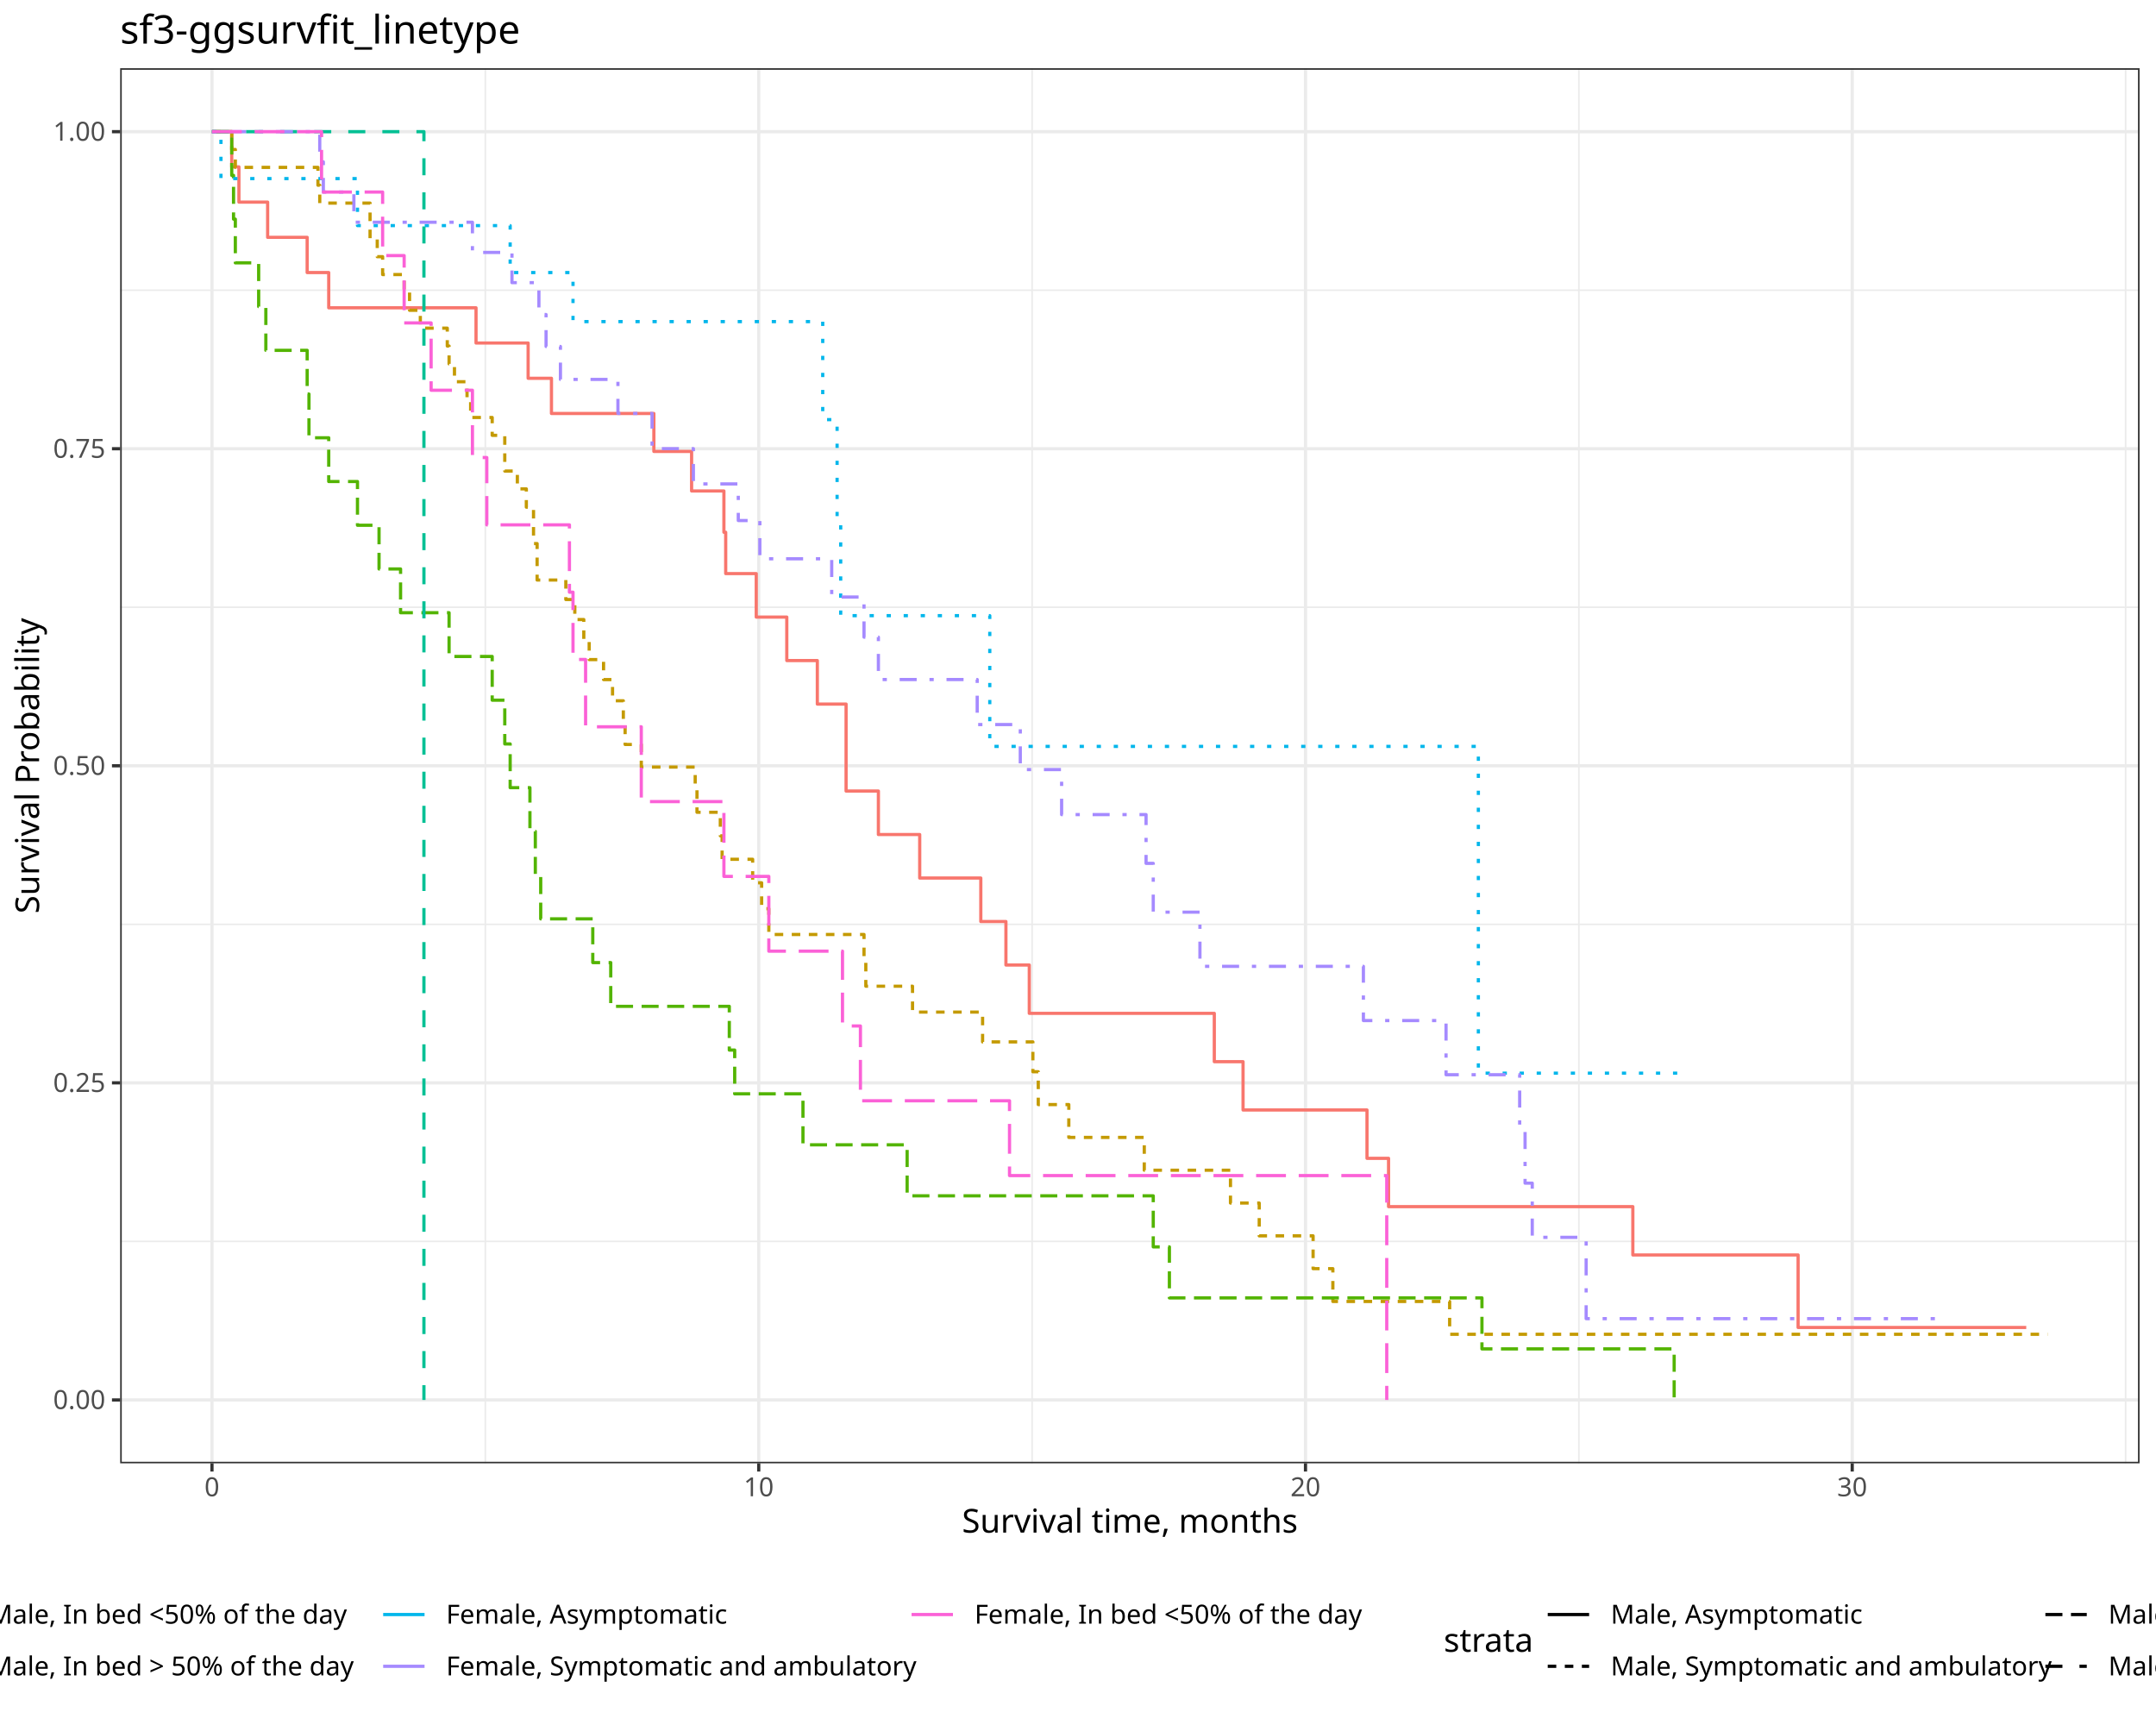
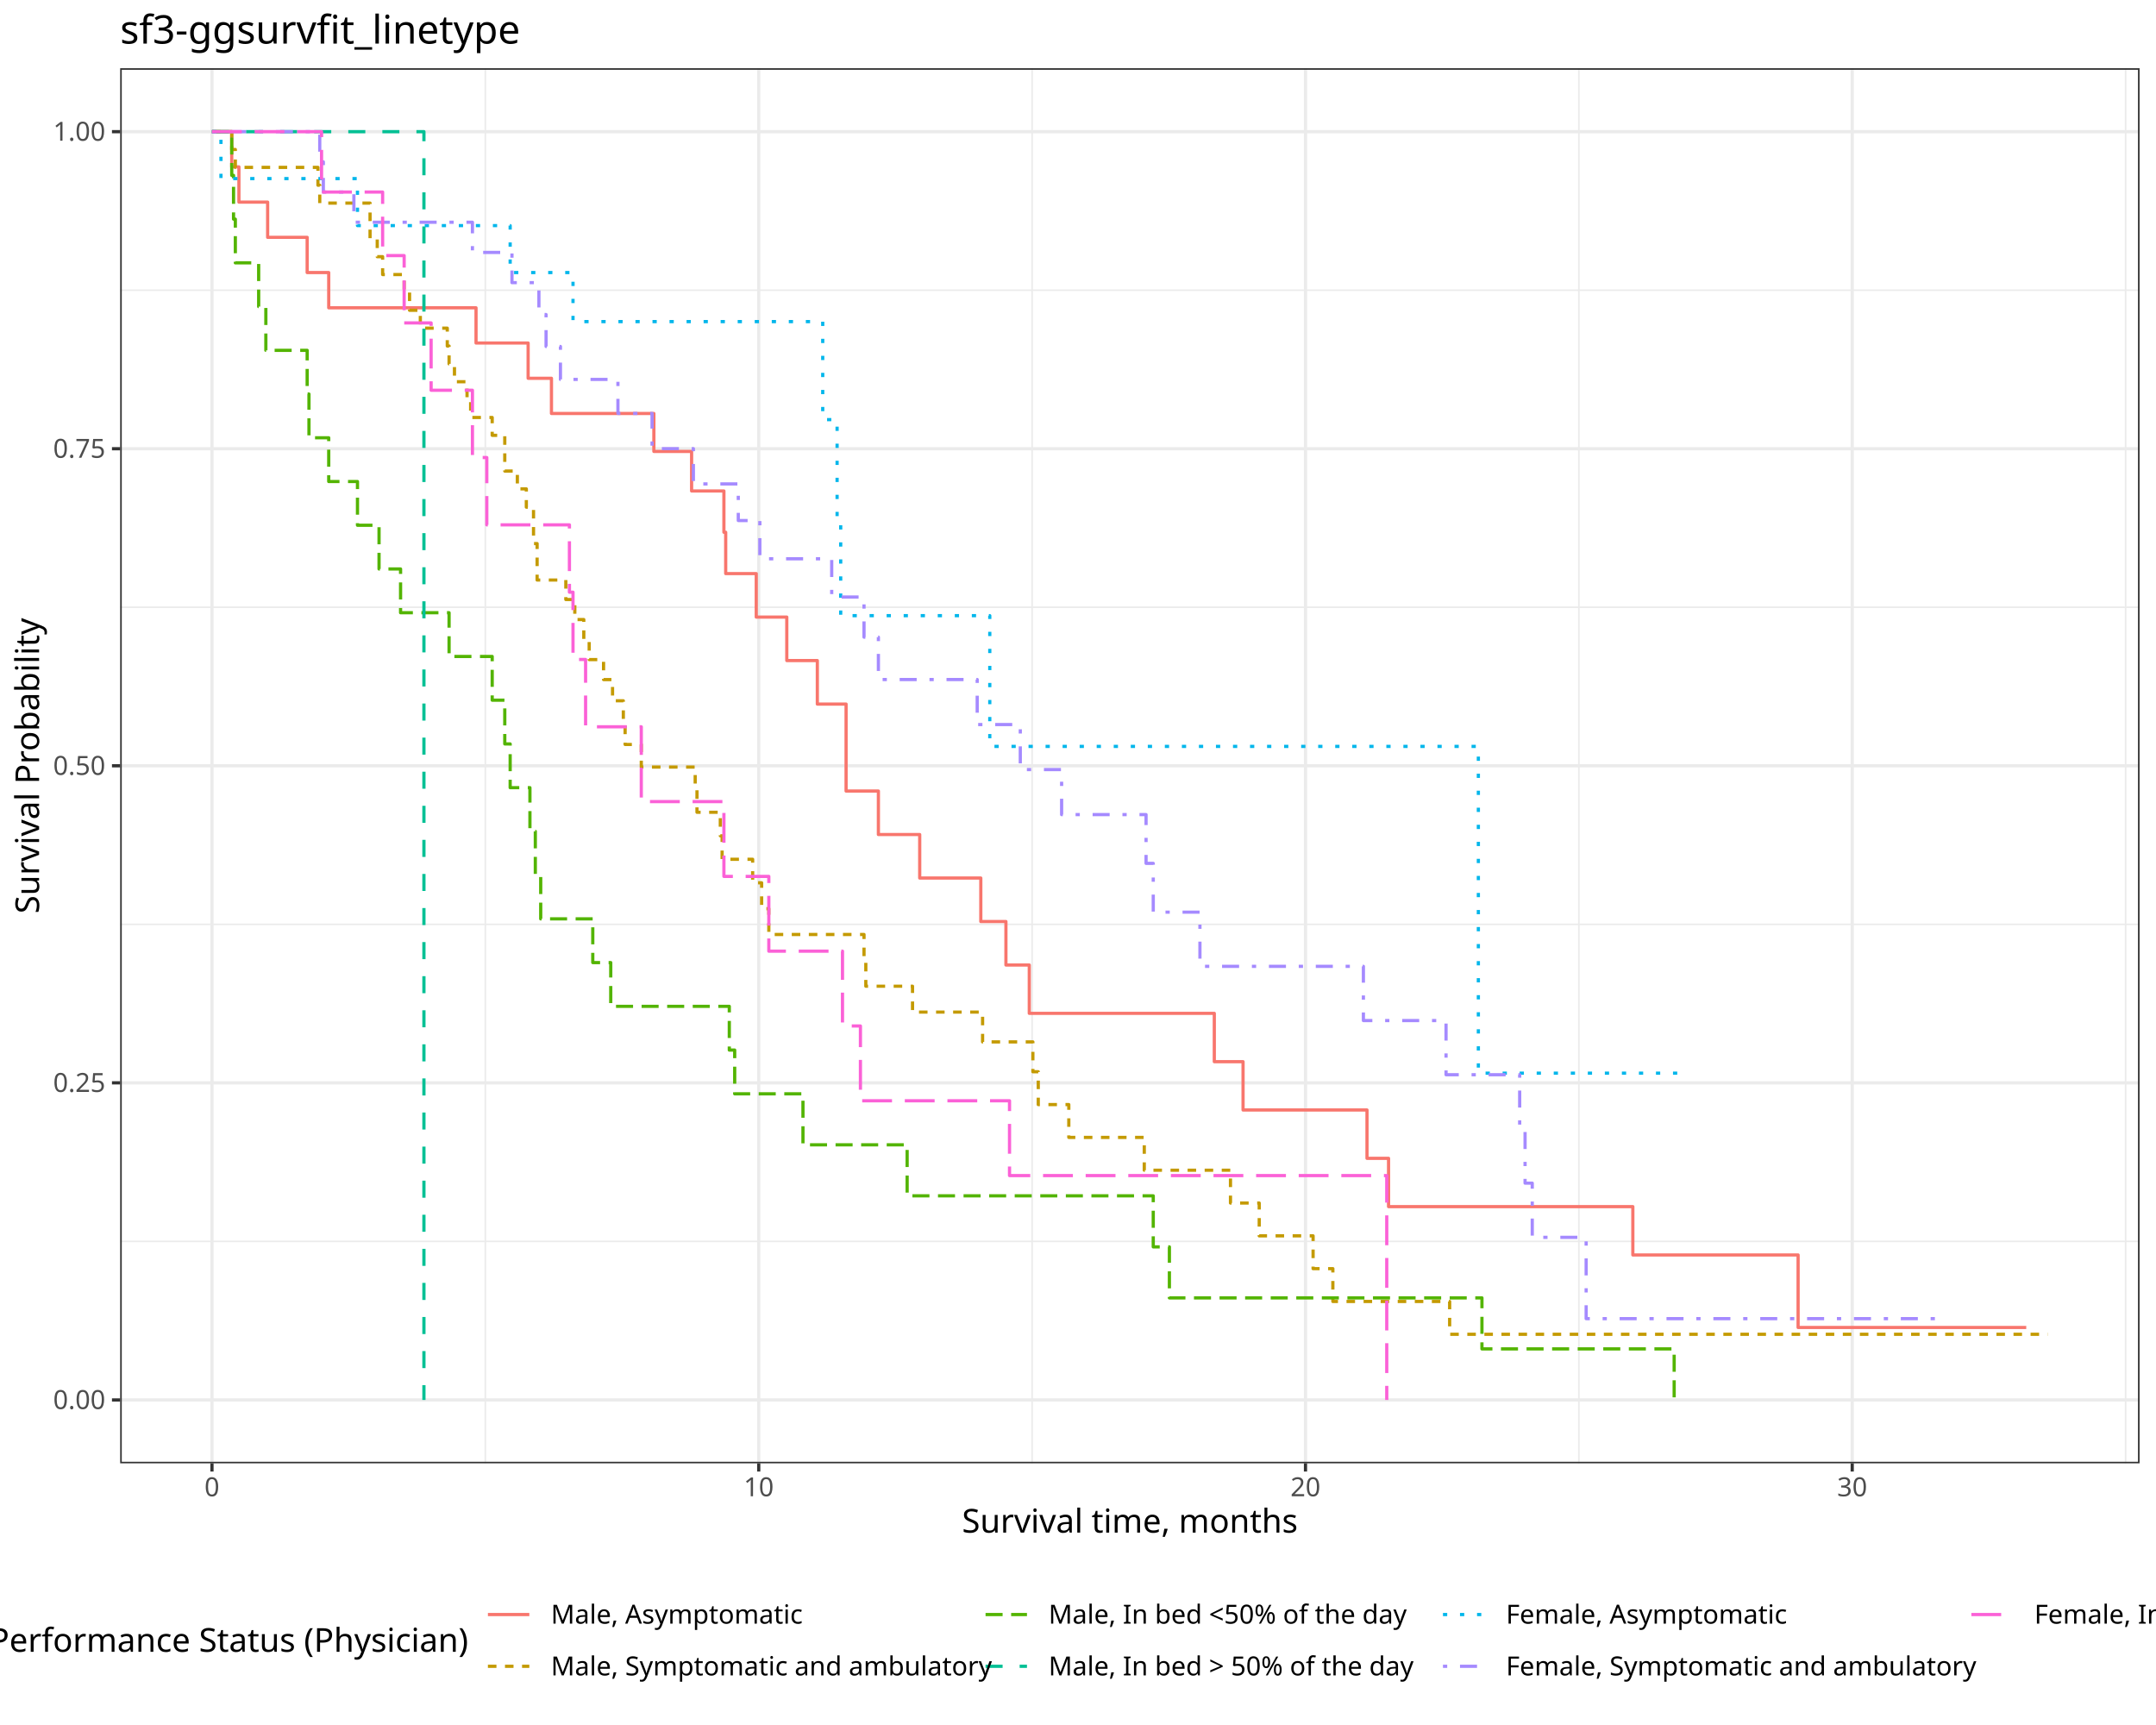
<svg xmlns="http://www.w3.org/2000/svg" class="svglite" data-engine-version="2.0" width="720.00pt" height="576.00pt" viewBox="0 0 720.00 576.00">
  <defs>
    <style type="text/css">
    .svglite line, .svglite polyline, .svglite polygon, .svglite path, .svglite rect, .svglite circle {
      fill: none;
      stroke: #000000;
      stroke-linecap: round;
      stroke-linejoin: round;
      stroke-miterlimit: 10.00;
    }
  </style>
  </defs>
  <rect width="100%" height="100%" style="stroke: none; fill: #FFFFFF;" />
  <defs>
    <clipPath id="cpMC4wMHw3MjAuMDB8MC4wMHw1NzYuMDA=">
      <rect x="0.00" y="0.00" width="720.00" height="576.00" />
    </clipPath>
  </defs>
  <g clip-path="url(#cpMC4wMHw3MjAuMDB8MC4wMHw1NzYuMDA=)">
    <rect x="0.00" y="0.00" width="720.00" height="576.00" style="stroke-width: 1.07; stroke: #FFFFFF; fill: #FFFFFF;" />
  </g>
  <defs>
    <clipPath id="cpNDAuMTN8NzE0LjUyfDIyLjc4fDQ4OC42Mw==">
      <rect x="40.13" y="22.78" width="674.39" height="465.85" />
    </clipPath>
  </defs>
  <g clip-path="url(#cpNDAuMTN8NzE0LjUyfDIyLjc4fDQ4OC42Mw==)">
    <rect x="40.13" y="22.78" width="674.39" height="465.85" style="stroke-width: 1.07; stroke: none; fill: #FFFFFF;" />
    <polyline points="40.13,414.52 714.52,414.52 " style="stroke-width: 0.53; stroke: #EBEBEB; stroke-linecap: butt;" />
    <polyline points="40.13,308.65 714.52,308.65 " style="stroke-width: 0.53; stroke: #EBEBEB; stroke-linecap: butt;" />
    <polyline points="40.13,202.77 714.52,202.77 " style="stroke-width: 0.53; stroke: #EBEBEB; stroke-linecap: butt;" />
    <polyline points="40.13,96.90 714.52,96.90 " style="stroke-width: 0.53; stroke: #EBEBEB; stroke-linecap: butt;" />
    <polyline points="162.08,488.63 162.08,22.78 " style="stroke-width: 0.53; stroke: #EBEBEB; stroke-linecap: butt;" />
    <polyline points="344.67,488.63 344.67,22.78 " style="stroke-width: 0.53; stroke: #EBEBEB; stroke-linecap: butt;" />
    <polyline points="527.26,488.63 527.26,22.78 " style="stroke-width: 0.53; stroke: #EBEBEB; stroke-linecap: butt;" />
    <polyline points="709.85,488.63 709.85,22.78 " style="stroke-width: 0.53; stroke: #EBEBEB; stroke-linecap: butt;" />
    <polyline points="40.13,467.46 714.52,467.46 " style="stroke-width: 1.07; stroke: #EBEBEB; stroke-linecap: butt;" />
    <polyline points="40.13,361.58 714.52,361.58 " style="stroke-width: 1.07; stroke: #EBEBEB; stroke-linecap: butt;" />
    <polyline points="40.13,255.71 714.52,255.71 " style="stroke-width: 1.07; stroke: #EBEBEB; stroke-linecap: butt;" />
    <polyline points="40.13,149.83 714.52,149.83 " style="stroke-width: 1.07; stroke: #EBEBEB; stroke-linecap: butt;" />
    <polyline points="40.13,43.96 714.52,43.96 " style="stroke-width: 1.07; stroke: #EBEBEB; stroke-linecap: butt;" />
    <polyline points="70.79,488.63 70.79,22.78 " style="stroke-width: 1.07; stroke: #EBEBEB; stroke-linecap: butt;" />
    <polyline points="253.38,488.63 253.38,22.78 " style="stroke-width: 1.07; stroke: #EBEBEB; stroke-linecap: butt;" />
    <polyline points="435.97,488.63 435.97,22.78 " style="stroke-width: 1.07; stroke: #EBEBEB; stroke-linecap: butt;" />
    <polyline points="618.55,488.63 618.55,22.78 " style="stroke-width: 1.07; stroke: #EBEBEB; stroke-linecap: butt;" />
    <polyline points="70.79,43.96 77.39,43.96 77.39,55.72 79.79,55.72 79.79,67.49 89.38,67.49 89.38,79.25 102.58,79.25 102.58,91.01 109.78,91.01 109.78,102.78 158.97,102.78 158.97,114.54 176.37,114.54 176.37,126.31 184.16,126.31 184.16,138.07 185.36,138.07 185.36,138.07 205.76,138.07 205.76,138.07 218.36,138.07 218.36,150.74 226.16,150.74 226.16,150.74 230.96,150.74 230.96,163.94 241.15,163.94 241.15,163.94 241.75,163.94 241.75,177.73 242.35,177.73 242.35,191.53 250.75,191.53 250.75,191.53 252.55,191.53 252.55,206.05 262.75,206.05 262.75,220.57 272.95,220.57 272.95,235.10 282.55,235.10 282.55,264.14 293.34,264.14 293.34,278.66 307.14,278.66 307.14,293.19 327.54,293.19 327.54,307.71 335.93,307.71 335.93,322.23 337.13,322.23 337.13,322.23 343.73,322.23 343.73,338.37 405.52,338.37 405.52,354.51 415.12,354.51 415.12,370.64 456.51,370.64 456.51,386.78 463.71,386.78 463.71,402.91 545.29,402.91 545.29,419.05 574.69,419.05 574.69,419.05 600.48,419.05 600.48,443.26 676.67,443.26 676.67,443.26 " style="stroke-width: 1.07; stroke: #F8766D; stroke-linecap: butt;" />
    <polyline points="70.79,43.96 77.39,43.96 77.39,49.92 78.59,49.92 78.59,55.89 106.18,55.89 106.18,61.85 106.78,61.85 106.78,67.82 123.58,67.82 123.58,79.75 125.98,79.75 125.98,85.71 127.78,85.71 127.78,91.68 134.97,91.68 134.97,97.64 136.77,97.64 136.77,103.61 140.37,103.61 140.37,109.57 149.37,109.57 149.37,115.54 149.97,115.54 149.97,121.50 151.77,121.50 151.77,127.47 155.97,127.47 155.97,133.43 157.17,133.43 157.17,139.40 164.37,139.40 164.37,145.36 168.57,145.36 168.57,157.29 172.77,157.29 172.77,163.25 175.17,163.25 175.17,163.25 175.77,163.25 175.77,169.34 178.17,169.34 178.17,181.51 179.37,181.51 179.37,193.68 181.77,193.68 181.77,193.68 183.56,193.68 183.56,193.68 188.36,193.68 188.36,193.68 188.96,193.68 188.96,200.19 191.96,200.19 191.96,206.88 194.96,206.88 194.96,213.56 196.76,213.56 196.76,220.24 201.56,220.24 201.56,226.92 203.36,226.92 203.36,226.92 203.96,226.92 203.96,226.92 204.56,226.92 204.56,234.00 205.76,234.00 205.76,234.00 208.16,234.00 208.16,241.29 208.76,241.29 208.76,248.59 212.96,248.59 212.96,248.59 214.16,248.59 214.16,256.13 232.16,256.13 232.16,263.68 232.76,263.68 232.76,271.23 238.15,271.23 238.15,271.23 240.55,271.23 240.55,279.08 241.15,279.08 241.15,286.93 251.35,286.93 251.35,294.78 252.55,294.78 252.55,294.78 254.35,294.78 254.35,303.41 256.75,303.41 256.75,312.04 288.54,312.04 288.54,320.68 289.14,320.68 289.14,329.31 304.74,329.31 304.74,337.95 313.14,337.95 313.14,337.95 318.54,337.95 318.54,337.95 328.14,337.95 328.14,347.91 344.93,347.91 344.93,357.87 345.53,357.87 345.53,357.87 346.73,357.87 346.73,368.83 356.93,368.83 356.93,379.79 382.13,379.79 382.13,390.75 410.92,390.75 410.92,401.71 420.52,401.71 420.52,412.67 438.51,412.67 438.51,423.62 445.11,423.62 445.11,434.58 484.11,434.58 484.11,445.54 554.29,445.54 554.29,445.54 683.87,445.54 683.87,445.54 " style="stroke-width: 1.07; stroke: #C49A00; stroke-dasharray: 2.85,2.85; stroke-linecap: butt;" />
    <polyline points="70.79,43.96 77.39,43.96 77.39,58.56 77.99,58.56 77.99,73.17 78.59,73.17 78.59,87.77 86.38,87.77 86.38,102.37 88.78,102.37 88.78,116.98 102.58,116.98 102.58,131.58 103.18,131.58 103.18,146.18 109.78,146.18 109.78,160.79 119.38,160.79 119.38,175.39 126.58,175.39 126.58,189.99 133.77,189.99 133.77,204.60 149.97,204.60 149.97,219.20 164.37,219.20 164.37,233.80 168.57,233.80 168.57,248.41 170.37,248.41 170.37,263.01 176.97,263.01 176.97,277.61 178.77,277.61 178.77,292.22 180.57,292.22 180.57,306.82 197.96,306.82 197.96,321.42 203.96,321.42 203.96,336.03 243.55,336.03 243.55,350.63 245.35,350.63 245.35,365.24 245.95,365.24 245.95,365.24 268.15,365.24 268.15,382.27 302.94,382.27 302.94,399.31 385.13,399.31 385.13,416.35 390.52,416.35 390.52,433.38 494.90,433.38 494.90,450.42 559.09,450.42 559.09,467.46 " style="stroke-width: 1.07; stroke: #53B400; stroke-dasharray: 5.69,2.85; stroke-linecap: butt;" />
    <polyline points="70.79,43.96 141.57,43.96 141.57,467.46 " style="stroke-width: 1.07; stroke: #00C094; stroke-dasharray: 5.69,5.69; stroke-linecap: butt;" />
    <polyline points="70.79,43.96 73.79,43.96 73.79,59.64 119.38,59.64 119.38,75.33 170.37,75.33 170.37,91.01 175.77,91.01 175.77,91.01 191.36,91.01 191.36,107.38 191.96,107.38 191.96,107.38 205.16,107.38 205.16,107.38 211.76,107.38 211.76,107.38 214.76,107.38 214.76,107.38 221.96,107.38 221.96,107.38 230.36,107.38 230.36,107.38 232.16,107.38 232.16,107.38 236.35,107.38 236.35,107.38 245.95,107.38 245.95,107.38 259.75,107.38 259.75,107.38 269.95,107.38 269.95,107.38 274.75,107.38 274.75,140.12 279.55,140.12 279.55,172.85 280.75,172.85 280.75,205.58 299.94,205.58 299.94,205.58 301.14,205.58 301.14,205.58 330.54,205.58 330.54,249.23 396.52,249.23 396.52,249.23 406.12,249.23 406.12,249.23 423.52,249.23 423.52,249.23 493.70,249.23 493.70,358.34 563.29,358.34 563.29,358.34 " style="stroke-width: 1.07; stroke: #00B6EB; stroke-dasharray: 1.42,4.27; stroke-linecap: butt;" />
    <polyline points="70.79,43.96 106.78,43.96 106.78,54.04 107.98,54.04 107.98,64.13 118.18,64.13 118.18,74.21 157.77,74.21 157.77,84.29 170.97,84.29 170.97,94.38 174.57,94.38 174.57,94.38 176.97,94.38 176.97,94.38 179.97,94.38 179.97,105.03 182.36,105.03 182.36,115.69 185.96,115.69 185.96,115.69 187.16,115.69 187.16,126.69 192.56,126.69 192.56,126.69 206.36,126.69 206.36,138.05 216.56,138.05 216.56,138.05 217.76,138.05 217.76,149.81 231.56,149.81 231.56,161.58 233.95,161.58 233.95,161.58 246.55,161.58 246.55,173.81 248.35,173.81 248.35,173.81 253.75,173.81 253.75,186.58 277.75,186.58 277.75,199.35 284.34,199.35 284.34,199.35 288.54,199.35 288.54,212.75 289.14,212.75 289.14,212.75 293.34,212.75 293.34,226.90 296.34,226.90 296.34,226.90 326.34,226.90 326.34,241.94 340.73,241.94 340.73,256.97 354.53,256.97 354.53,272.01 377.33,272.01 377.33,272.01 382.73,272.01 382.73,288.29 385.13,288.29 385.13,304.58 388.12,304.58 388.12,304.58 400.72,304.58 400.72,322.68 455.31,322.68 455.31,340.78 482.91,340.78 482.91,358.87 507.50,358.87 507.50,376.97 509.30,376.97 509.30,395.07 511.70,395.07 511.70,413.17 514.70,413.17 514.70,413.17 529.70,413.17 529.70,440.31 649.67,440.31 649.67,440.31 " style="stroke-width: 1.07; stroke: #A58AFF; stroke-dasharray: 1.42,4.27,5.69,4.27; stroke-linecap: butt;" />
    <polyline points="70.79,43.96 107.38,43.96 107.38,64.13 125.98,64.13 125.98,64.13 127.78,64.13 127.78,85.35 133.77,85.35 133.77,85.35 134.97,85.35 134.97,107.83 143.97,107.83 143.97,130.31 157.77,130.31 157.77,152.78 162.57,152.78 162.57,175.26 190.16,175.26 190.16,197.74 191.36,197.74 191.36,220.21 195.56,220.21 195.56,242.69 197.36,242.69 197.36,242.69 214.16,242.69 214.16,267.67 241.75,267.67 241.75,292.64 256.75,292.64 256.75,317.61 281.35,317.61 281.35,342.59 287.34,342.59 287.34,367.56 337.13,367.56 337.13,392.54 377.33,392.54 377.33,392.54 401.32,392.54 401.32,392.54 463.11,392.54 463.11,467.46 " style="stroke-width: 1.07; stroke: #FB61D7; stroke-dasharray: 9.96,4.27; stroke-linecap: butt;" />
    <rect x="40.13" y="22.78" width="674.39" height="465.85" style="stroke-width: 1.07; stroke: #333333;" />
  </g>
  <g clip-path="url(#cpMC4wMHw3MjAuMDB8MC4wMHw1NzYuMDA=)">
    <text x="35.20" y="470.49" text-anchor="end" style="font-size: 8.80px; fill: #4D4D4D; font-family: sans;" textLength="17.13px" lengthAdjust="spacingAndGlyphs">0.00</text>
    <text x="35.20" y="364.61" text-anchor="end" style="font-size: 8.80px; fill: #4D4D4D; font-family: sans;" textLength="17.13px" lengthAdjust="spacingAndGlyphs">0.25</text>
    <text x="35.20" y="258.74" text-anchor="end" style="font-size: 8.80px; fill: #4D4D4D; font-family: sans;" textLength="17.13px" lengthAdjust="spacingAndGlyphs">0.50</text>
    <text x="35.20" y="152.86" text-anchor="end" style="font-size: 8.80px; fill: #4D4D4D; font-family: sans;" textLength="17.13px" lengthAdjust="spacingAndGlyphs">0.75</text>
    <text x="35.20" y="46.99" text-anchor="end" style="font-size: 8.80px; fill: #4D4D4D; font-family: sans;" textLength="17.13px" lengthAdjust="spacingAndGlyphs">1.00</text>
    <polyline points="37.39,467.46 40.13,467.46 " style="stroke-width: 1.07; stroke: #333333; stroke-linecap: butt;" />
    <polyline points="37.39,361.58 40.13,361.58 " style="stroke-width: 1.07; stroke: #333333; stroke-linecap: butt;" />
    <polyline points="37.39,255.71 40.13,255.71 " style="stroke-width: 1.07; stroke: #333333; stroke-linecap: butt;" />
    <polyline points="37.39,149.83 40.13,149.83 " style="stroke-width: 1.07; stroke: #333333; stroke-linecap: butt;" />
    <polyline points="37.39,43.96 40.13,43.96 " style="stroke-width: 1.07; stroke: #333333; stroke-linecap: butt;" />
    <polyline points="70.79,491.37 70.79,488.63 " style="stroke-width: 1.07; stroke: #333333; stroke-linecap: butt;" />
    <polyline points="253.38,491.37 253.38,488.63 " style="stroke-width: 1.07; stroke: #333333; stroke-linecap: butt;" />
    <polyline points="435.97,491.37 435.97,488.63 " style="stroke-width: 1.07; stroke: #333333; stroke-linecap: butt;" />
    <polyline points="618.55,491.37 618.55,488.63 " style="stroke-width: 1.07; stroke: #333333; stroke-linecap: butt;" />
    <text x="70.79" y="499.62" text-anchor="middle" style="font-size: 8.80px; fill: #4D4D4D; font-family: sans;" textLength="4.89px" lengthAdjust="spacingAndGlyphs">0</text>
    <text x="253.38" y="499.62" text-anchor="middle" style="font-size: 8.80px; fill: #4D4D4D; font-family: sans;" textLength="9.79px" lengthAdjust="spacingAndGlyphs">10</text>
    <text x="435.97" y="499.62" text-anchor="middle" style="font-size: 8.80px; fill: #4D4D4D; font-family: sans;" textLength="9.79px" lengthAdjust="spacingAndGlyphs">20</text>
    <text x="618.55" y="499.62" text-anchor="middle" style="font-size: 8.80px; fill: #4D4D4D; font-family: sans;" textLength="9.79px" lengthAdjust="spacingAndGlyphs">30</text>
    <text x="377.33" y="511.76" text-anchor="middle" style="font-size: 11.00px; font-family: sans;" textLength="105.16px" lengthAdjust="spacingAndGlyphs">Survival time, months</text>
    <text transform="translate(13.05,255.71) rotate(-90)" text-anchor="middle" style="font-size: 11.00px; font-family: sans;" textLength="93.55px" lengthAdjust="spacingAndGlyphs">Survival Probability</text>
-     <rect x="-418.91" y="525.00" width="884.62" height="45.52" style="stroke-width: 1.07; stroke: none; fill: #FFFFFF;" />
-     <text x="-413.43" y="551.55" style="font-size: 11.00px; font-family: sans;" textLength="215.24px" lengthAdjust="spacingAndGlyphs">Sex, ECOG Performance Status (Physician)</text>
-     <rect x="-192.71" y="530.48" width="17.28" height="17.28" style="stroke-width: 1.07; stroke: none; fill: #FFFFFF;" />
-     <line x1="-190.98" y1="539.12" x2="-177.16" y2="539.12" style="stroke-width: 1.07; stroke: #F8766D; stroke-linecap: butt;" />
-     <rect x="-192.71" y="547.76" width="17.28" height="17.28" style="stroke-width: 1.07; stroke: none; fill: #FFFFFF;" />
-     <line x1="-190.98" y1="556.40" x2="-177.16" y2="556.40" style="stroke-width: 1.07; stroke: #C49A00; stroke-linecap: butt;" />
-     <rect x="-26.52" y="530.48" width="17.28" height="17.28" style="stroke-width: 1.07; stroke: none; fill: #FFFFFF;" />
-     <line x1="-24.80" y1="539.12" x2="-10.97" y2="539.12" style="stroke-width: 1.07; stroke: #53B400; stroke-linecap: butt;" />
-     <rect x="-26.52" y="547.76" width="17.28" height="17.28" style="stroke-width: 1.07; stroke: none; fill: #FFFFFF;" />
-     <line x1="-24.80" y1="556.40" x2="-10.97" y2="556.40" style="stroke-width: 1.07; stroke: #00C094; stroke-linecap: butt;" />
-     <rect x="126.23" y="530.48" width="17.28" height="17.28" style="stroke-width: 1.07; stroke: none; fill: #FFFFFF;" />
-     <line x1="127.96" y1="539.12" x2="141.78" y2="539.12" style="stroke-width: 1.07; stroke: #00B6EB; stroke-linecap: butt;" />
-     <rect x="126.23" y="547.76" width="17.28" height="17.28" style="stroke-width: 1.07; stroke: none; fill: #FFFFFF;" />
-     <line x1="127.96" y1="556.40" x2="141.78" y2="556.40" style="stroke-width: 1.07; stroke: #A58AFF; stroke-linecap: butt;" />
-     <rect x="302.69" y="530.48" width="17.28" height="17.28" style="stroke-width: 1.07; stroke: none; fill: #FFFFFF;" />
-     <line x1="304.42" y1="539.12" x2="318.24" y2="539.12" style="stroke-width: 1.07; stroke: #FB61D7; stroke-linecap: butt;" />
-     <text x="-169.95" y="542.15" style="font-size: 8.80px; font-family: sans;" textLength="113.47px" lengthAdjust="spacingAndGlyphs">Male, Asymptomatic              </text>
-     <text x="-169.95" y="559.43" style="font-size: 8.80px; font-family: sans;" textLength="137.95px" lengthAdjust="spacingAndGlyphs">Male, Symptomatic and ambulatory</text>
-     <text x="-3.76" y="542.15" style="font-size: 8.80px; font-family: sans;" textLength="124.51px" lengthAdjust="spacingAndGlyphs">Male, In bed &lt;50% of the day    </text>
-     <text x="-3.76" y="559.43" style="font-size: 8.80px; font-family: sans;" textLength="124.51px" lengthAdjust="spacingAndGlyphs">Male, In bed &gt; 50% of the day   </text>
-     <text x="148.99" y="542.15" style="font-size: 8.80px; font-family: sans;" textLength="123.74px" lengthAdjust="spacingAndGlyphs">Female, Asymptomatic              </text>
-     <text x="148.99" y="559.43" style="font-size: 8.80px; font-family: sans;" textLength="148.22px" lengthAdjust="spacingAndGlyphs">Female, Symptomatic and ambulatory</text>
-     <text x="325.45" y="542.15" style="font-size: 8.80px; font-family: sans;" textLength="134.78px" lengthAdjust="spacingAndGlyphs">Female, In bed &lt;50% of the day    </text>
-     <rect x="476.67" y="525.00" width="696.90" height="45.52" style="stroke-width: 1.07; stroke: none; fill: #FFFFFF;" />
-     <text x="482.15" y="551.55" style="font-size: 11.00px; font-family: sans;" textLength="27.52px" lengthAdjust="spacingAndGlyphs">strata</text>
-     <rect x="515.14" y="530.48" width="17.28" height="17.28" style="stroke-width: 1.07; stroke: none; fill: #FFFFFF;" />
-     <line x1="516.87" y1="539.12" x2="530.69" y2="539.12" style="stroke-width: 1.07; stroke-linecap: butt;" />
-     <rect x="515.14" y="547.76" width="17.28" height="17.28" style="stroke-width: 1.07; stroke: none; fill: #FFFFFF;" />
-     <line x1="516.87" y1="556.40" x2="530.69" y2="556.40" style="stroke-width: 1.07; stroke-dasharray: 2.85,2.85; stroke-linecap: butt;" />
-     <rect x="681.33" y="530.48" width="17.28" height="17.28" style="stroke-width: 1.07; stroke: none; fill: #FFFFFF;" />
-     <line x1="683.06" y1="539.12" x2="696.88" y2="539.12" style="stroke-width: 1.07; stroke-dasharray: 5.69,2.85; stroke-linecap: butt;" />
-     <rect x="681.33" y="547.76" width="17.28" height="17.28" style="stroke-width: 1.07; stroke: none; fill: #FFFFFF;" />
-     <line x1="683.06" y1="556.40" x2="696.88" y2="556.40" style="stroke-width: 1.07; stroke-dasharray: 5.69,5.69; stroke-linecap: butt;" />
-     <rect x="834.08" y="530.48" width="17.28" height="17.28" style="stroke-width: 1.07; stroke: none; fill: #FFFFFF;" />
-     <line x1="835.81" y1="539.12" x2="849.64" y2="539.12" style="stroke-width: 1.07; stroke-dasharray: 1.42,4.27; stroke-linecap: butt;" />
-     <rect x="834.08" y="547.76" width="17.28" height="17.28" style="stroke-width: 1.07; stroke: none; fill: #FFFFFF;" />
-     <line x1="835.81" y1="556.40" x2="849.64" y2="556.40" style="stroke-width: 1.07; stroke-dasharray: 1.42,4.27,5.69,4.27; stroke-linecap: butt;" />
-     <rect x="1010.54" y="530.48" width="17.28" height="17.28" style="stroke-width: 1.07; stroke: none; fill: #FFFFFF;" />
-     <line x1="1012.27" y1="539.12" x2="1026.09" y2="539.12" style="stroke-width: 1.07; stroke-dasharray: 9.96,4.27; stroke-linecap: butt;" />
-     <text x="537.90" y="542.15" style="font-size: 8.80px; font-family: sans;" textLength="113.47px" lengthAdjust="spacingAndGlyphs">Male, Asymptomatic              </text>
-     <text x="537.90" y="559.43" style="font-size: 8.80px; font-family: sans;" textLength="137.95px" lengthAdjust="spacingAndGlyphs">Male, Symptomatic and ambulatory</text>
-     <text x="704.09" y="542.15" style="font-size: 8.80px; font-family: sans;" textLength="124.51px" lengthAdjust="spacingAndGlyphs">Male, In bed &lt;50% of the day    </text>
-     <text x="704.09" y="559.43" style="font-size: 8.80px; font-family: sans;" textLength="124.51px" lengthAdjust="spacingAndGlyphs">Male, In bed &gt; 50% of the day   </text>
-     <text x="856.84" y="542.15" style="font-size: 8.80px; font-family: sans;" textLength="123.74px" lengthAdjust="spacingAndGlyphs">Female, Asymptomatic              </text>
-     <text x="856.84" y="559.43" style="font-size: 8.80px; font-family: sans;" textLength="148.22px" lengthAdjust="spacingAndGlyphs">Female, Symptomatic and ambulatory</text>
-     <text x="1033.30" y="542.15" style="font-size: 8.80px; font-family: sans;" textLength="134.78px" lengthAdjust="spacingAndGlyphs">Female, In bed &lt;50% of the day    </text>
+     <rect x="-64.98" y="525.00" width="884.62" height="45.52" style="stroke-width: 1.07; stroke: none; fill: #FFFFFF;" />
+     <text x="-59.50" y="551.55" style="font-size: 11.00px; font-family: sans;" textLength="215.24px" lengthAdjust="spacingAndGlyphs">Sex, ECOG Performance Status (Physician)</text>
+     <rect x="161.21" y="530.48" width="17.28" height="17.28" style="stroke-width: 1.07; stroke: none; fill: #FFFFFF;" />
+     <line x1="162.94" y1="539.12" x2="176.77" y2="539.12" style="stroke-width: 1.07; stroke: #F8766D; stroke-linecap: butt;" />
+     <rect x="161.21" y="547.76" width="17.28" height="17.28" style="stroke-width: 1.07; stroke: none; fill: #FFFFFF;" />
+     <line x1="162.94" y1="556.40" x2="176.77" y2="556.40" style="stroke-width: 1.07; stroke: #C49A00; stroke-dasharray: 2.85,2.85; stroke-linecap: butt;" />
+     <rect x="327.40" y="530.48" width="17.28" height="17.28" style="stroke-width: 1.07; stroke: none; fill: #FFFFFF;" />
+     <line x1="329.13" y1="539.12" x2="342.96" y2="539.12" style="stroke-width: 1.07; stroke: #53B400; stroke-dasharray: 5.69,2.85; stroke-linecap: butt;" />
+     <rect x="327.40" y="547.76" width="17.28" height="17.28" style="stroke-width: 1.07; stroke: none; fill: #FFFFFF;" />
+     <line x1="329.13" y1="556.40" x2="342.96" y2="556.40" style="stroke-width: 1.07; stroke: #00C094; stroke-dasharray: 5.69,5.69; stroke-linecap: butt;" />
+     <rect x="480.16" y="530.48" width="17.28" height="17.28" style="stroke-width: 1.07; stroke: none; fill: #FFFFFF;" />
+     <line x1="481.88" y1="539.12" x2="495.71" y2="539.12" style="stroke-width: 1.07; stroke: #00B6EB; stroke-dasharray: 1.42,4.27; stroke-linecap: butt;" />
+     <rect x="480.16" y="547.76" width="17.28" height="17.28" style="stroke-width: 1.07; stroke: none; fill: #FFFFFF;" />
+     <line x1="481.88" y1="556.40" x2="495.71" y2="556.40" style="stroke-width: 1.07; stroke: #A58AFF; stroke-dasharray: 1.42,4.27,5.69,4.27; stroke-linecap: butt;" />
+     <rect x="656.62" y="530.48" width="17.28" height="17.28" style="stroke-width: 1.07; stroke: none; fill: #FFFFFF;" />
+     <line x1="658.34" y1="539.12" x2="672.17" y2="539.12" style="stroke-width: 1.07; stroke: #FB61D7; stroke-dasharray: 9.96,4.27; stroke-linecap: butt;" />
+     <text x="183.97" y="542.15" style="font-size: 8.80px; font-family: sans;" textLength="113.47px" lengthAdjust="spacingAndGlyphs">Male, Asymptomatic              </text>
+     <text x="183.97" y="559.43" style="font-size: 8.80px; font-family: sans;" textLength="137.95px" lengthAdjust="spacingAndGlyphs">Male, Symptomatic and ambulatory</text>
+     <text x="350.16" y="542.15" style="font-size: 8.80px; font-family: sans;" textLength="124.51px" lengthAdjust="spacingAndGlyphs">Male, In bed &lt;50% of the day    </text>
+     <text x="350.16" y="559.43" style="font-size: 8.80px; font-family: sans;" textLength="124.51px" lengthAdjust="spacingAndGlyphs">Male, In bed &gt; 50% of the day   </text>
+     <text x="502.92" y="542.15" style="font-size: 8.80px; font-family: sans;" textLength="123.74px" lengthAdjust="spacingAndGlyphs">Female, Asymptomatic              </text>
+     <text x="502.92" y="559.43" style="font-size: 8.80px; font-family: sans;" textLength="148.22px" lengthAdjust="spacingAndGlyphs">Female, Symptomatic and ambulatory</text>
+     <text x="679.37" y="542.15" style="font-size: 8.80px; font-family: sans;" textLength="134.78px" lengthAdjust="spacingAndGlyphs">Female, In bed &lt;50% of the day    </text>
    <text x="40.13" y="14.56" style="font-size: 13.20px; font-family: sans;" textLength="124.75px" lengthAdjust="spacingAndGlyphs">sf3-ggsurvfit_linetype</text>
  </g>
</svg>
